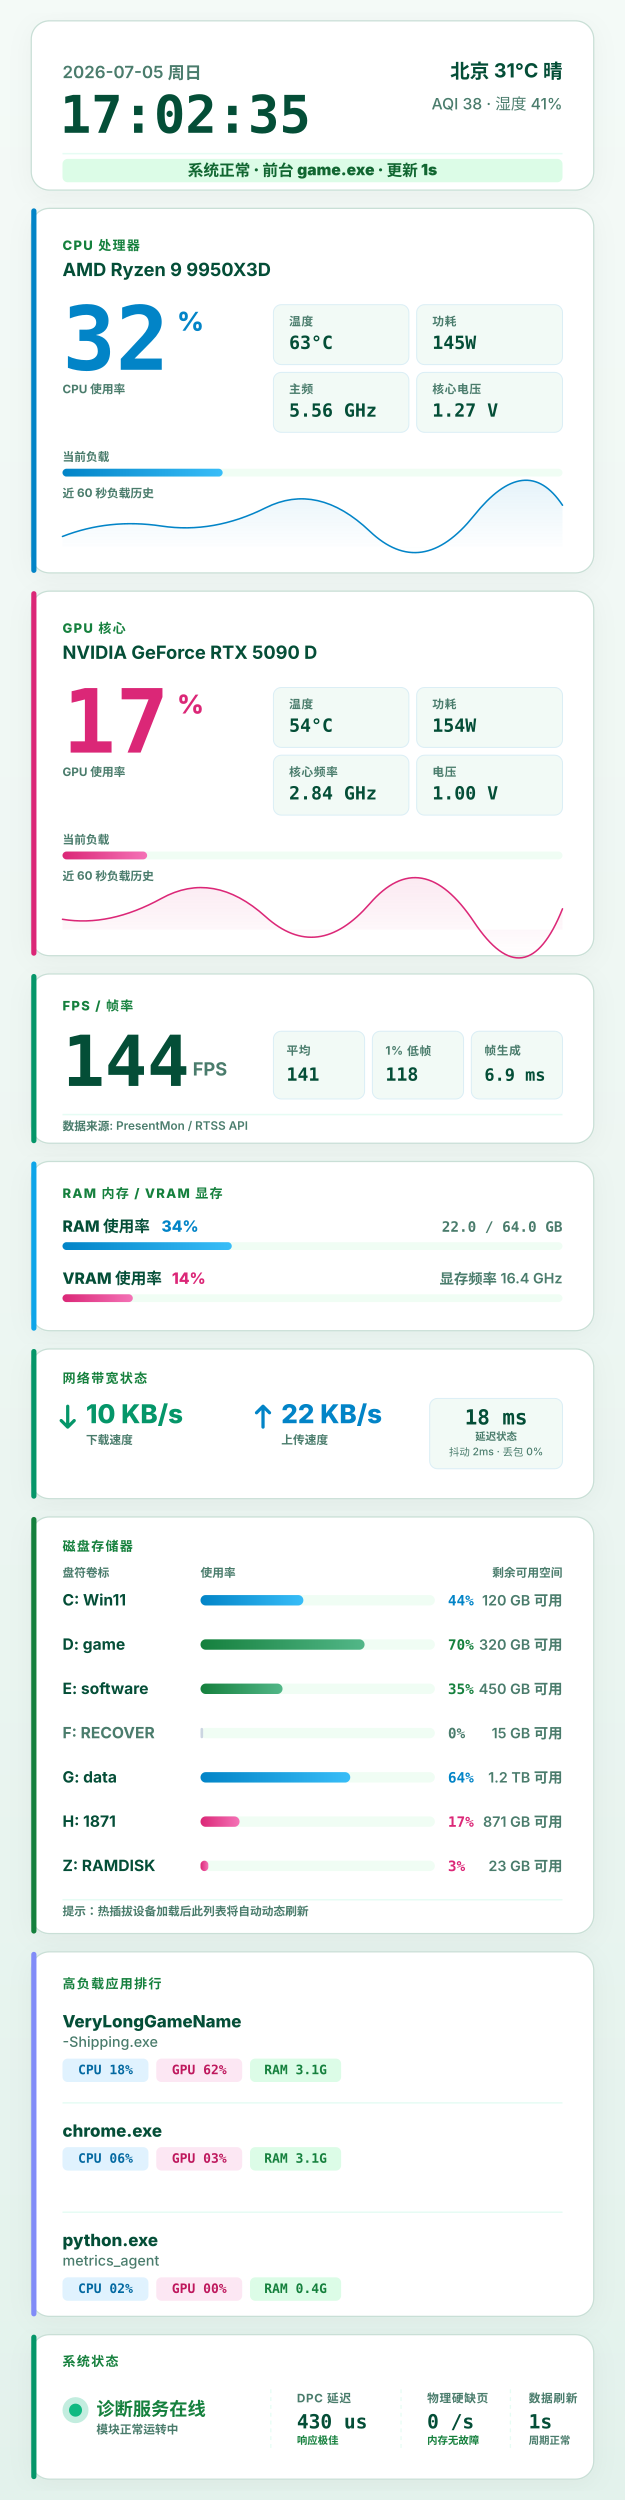
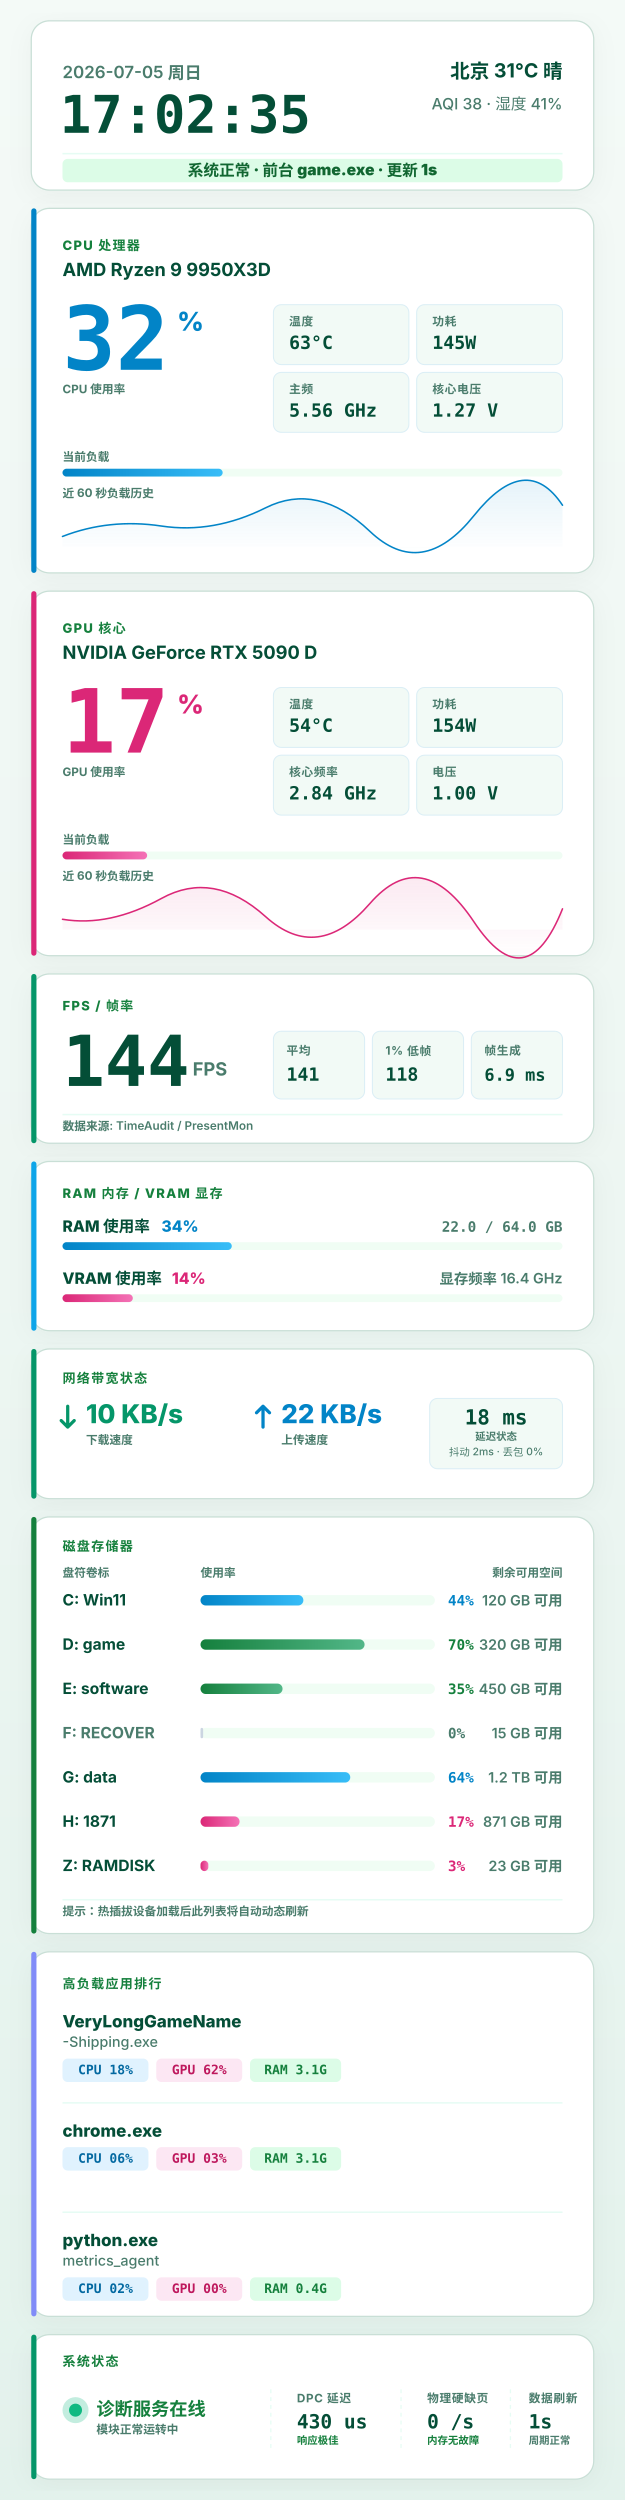
<svg xmlns="http://www.w3.org/2000/svg" viewBox="0 0 480 1920" width="480" height="1920">
  <defs>
    <linearGradient id="bg-grad" x1="0%" y1="0%" x2="0%" y2="100%">
      <stop offset="0%" stop-color="#f4faf7" />
      <stop offset="50%" stop-color="#edf6f2" />
      <stop offset="100%" stop-color="#e3f2ec" />
    </linearGradient>
    <linearGradient id="cpu-grad" x1="0%" y1="0%" x2="100%" y2="0%">
      <stop offset="0%" stop-color="#0284c7" />
      <stop offset="100%" stop-color="#38bdf8" />
    </linearGradient>
    <linearGradient id="gpu-grad" x1="0%" y1="0%" x2="100%" y2="0%">
      <stop offset="0%" stop-color="#db2777" />
      <stop offset="100%" stop-color="#f472b6" />
    </linearGradient>
    <linearGradient id="net-grad" x1="0%" y1="0%" x2="100%" y2="0%">
      <stop offset="0%" stop-color="#059669" />
      <stop offset="100%" stop-color="#34d399" />
    </linearGradient>
    <linearGradient id="disk-grad" x1="0%" y1="0%" x2="100%" y2="0%">
      <stop offset="0%" stop-color="#15803d" />
      <stop offset="100%" stop-color="#52b788" />
    </linearGradient>
    <linearGradient id="cpu-curve-grad" x1="0" y1="0" x2="0" y2="1">
      <stop offset="0%" stop-color="#0284c7" stop-opacity="0.10" />
      <stop offset="100%" stop-color="#0284c7" stop-opacity="0.00" />
    </linearGradient>
    <linearGradient id="gpu-curve-grad" x1="0" y1="0" x2="0" y2="1">
      <stop offset="0%" stop-color="#db2777" stop-opacity="0.10" />
      <stop offset="100%" stop-color="#db2777" stop-opacity="0.00" />
    </linearGradient>
    <filter id="mint-shadow" x="-8%" y="-8%" width="116%" height="116%">
      <feDropShadow dx="0" dy="4" stdDeviation="10" flood-color="#022c1e" flood-opacity="0.04" />
    </filter>
  </defs>
  <style>
    .font-sans { font-family: 'Inter', -apple-system, 'Segoe UI', 'PingFang SC', sans-serif; }
    .font-mono { font-family: 'JetBrains Mono', 'Segoe UI Mono', monospace; font-variant-numeric: tabular-nums; }
    
    /* 克制的边框、阴影与留白 */
    .card-bg { fill: #ffffff; rx: 14px; stroke: #c9dfd6; stroke-width: 1px; filter: url(#mint-shadow); }
    .title-sec { font-size: 10px; font-weight: 800; fill: #15803d; letter-spacing: 1px; }
    .mini-panel { fill: #f2faf6; stroke: #dbeef5; stroke-width: 0.8px; rx: 6px; }
    
    /* 核心文字样式 */
    .text-val { font-size: 14px; font-weight: 700; fill: #044e37; }
    .text-lbl { font-size: 9px; font-weight: 700; fill: #4a7c6c; letter-spacing: 0.5px; }
    .text-unit { font-size: 11px; font-weight: 600; fill: #4a7c6c; }
  </style>
  <rect width="480" height="1920" fill="url(#bg-grad)" />
  <g id="header-group" transform="translate(24, 16)">
    <rect width="432" height="130" class="card-bg" />
    <text x="24" y="44" class="font-sans" font-size="13" font-weight="600" fill="#4a7c6c" id="header-date">2026-07-05 周日</text>
    <text x="22" y="86" class="font-mono" font-size="40" font-weight="800" fill="#044e37" id="header-time">17:02:35</text>
    <text x="408" y="44" text-anchor="end" class="font-sans" font-size="15" font-weight="700" fill="#044e37" id="header-weather">北京 31°C 晴</text>
    <text x="408" y="68" text-anchor="end" class="font-sans" font-size="12" font-weight="500" fill="#4a7c6c" id="header-aqi">AQI 38 · 湿度 41%</text>
    <line x1="24" y1="102" x2="408" y2="102" stroke="#e6fcf4" stroke-width="1.2" />
    <rect x="24" y="106" width="384" height="18" rx="4" fill="#dcfce7" />
    <text x="216" y="119" text-anchor="middle" class="font-sans" font-size="12" font-weight="900" fill="#116631" id="header-status-strip">系统正常  ·  前台 game.exe  ·  更新 1s</text>
  </g>
  <g id="cpu-group" transform="translate(24, 160)">
    <rect width="432" height="280" class="card-bg" />
    <rect x="0" y="0" width="4" height="280" rx="2" fill="#0284c7" />
    <text x="24" y="32" class="font-sans title-sec">CPU 处理器</text>
    <text x="24" y="52" class="font-sans" font-size="14" font-weight="700" fill="#044e37" id="cpu-model">AMD Ryzen 9 9950X3D</text>
    <text x="24" y="124" class="font-mono" font-size="68" font-weight="800" fill="#0284c7" id="cpu-usage">32</text>
    <text x="112" y="94" class="font-sans" font-size="20" font-weight="800" fill="#0284c7">%</text>
    <text x="24" y="142" class="font-sans" font-size="9" font-weight="700" fill="#4a7c6c">CPU 使用率</text>
    <g transform="translate(186, 74)">
      <rect width="104" height="46" class="mini-panel" />
      <text x="12" y="16" class="font-sans text-lbl">温度</text>
      <text x="12" y="34" class="font-mono text-val" id="cpu-temp">63°C</text>
    </g>
    <g transform="translate(296, 74)">
      <rect width="112" height="46" class="mini-panel" />
      <text x="12" y="16" class="font-sans text-lbl">功耗</text>
      <text x="12" y="34" class="font-mono text-val" id="cpu-power">145W</text>
    </g>
    <g transform="translate(186, 126)">
      <rect width="104" height="46" class="mini-panel" />
      <text x="12" y="16" class="font-sans text-lbl">主频</text>
      <text x="12" y="34" class="font-mono text-val" id="cpu-clock">5.56 GHz</text>
    </g>
    <g transform="translate(296, 126)">
      <rect width="112" height="46" class="mini-panel" />
      <text x="12" y="16" class="font-sans text-lbl">核心电压</text>
      <text x="12" y="34" class="font-mono text-val" id="cpu-vcore">1.27 V</text>
    </g>
    <text x="24" y="194" class="font-sans" font-size="9" font-weight="700" fill="#4a7c6c">当前负载</text>
    <rect x="24" y="200" width="384" height="6" rx="3" fill="#f0fdf4" />
    <rect x="24" y="200" width="123" height="6" rx="3" fill="url(#cpu-grad)" id="cpu-bar" />
    <text x="24" y="222" class="font-sans" font-size="9" font-weight="700" fill="#4a7c6c">近 60 秒负载历史</text>
    <path d="M 24 252 Q 60 238 100 244 T 180 230 T 260 248 T 340 236 T 408 228 L 408 260 L 24 260 Z" fill="url(#cpu-curve-grad)" />
    <path d="M 24 252 Q 60 238 100 244 T 180 230 T 260 248 T 340 236 T 408 228" fill="none" stroke="#0284c7" stroke-width="1.2" stroke-linecap="round" id="cpu-curve" />
  </g>
  <g id="gpu-group" transform="translate(24, 454)">
    <rect width="432" height="280" class="card-bg" />
    <rect x="0" y="0" width="4" height="280" rx="2" fill="#db2777" />
    <text x="24" y="32" class="font-sans title-sec">GPU 核心</text>
    <text x="24" y="52" class="font-sans" font-size="14" font-weight="700" fill="#044e37" id="gpu-model">NVIDIA GeForce RTX 5090 D</text>
    <text x="24" y="124" class="font-mono" font-size="68" font-weight="800" fill="#db2777" id="gpu-usage">17</text>
    <text x="112" y="94" class="font-sans" font-size="20" font-weight="800" fill="#db2777">%</text>
    <text x="24" y="142" class="font-sans" font-size="9" font-weight="700" fill="#4a7c6c">GPU 使用率</text>
    <g transform="translate(186, 74)">
      <rect width="104" height="46" class="mini-panel" />
      <text x="12" y="16" class="font-sans text-lbl">温度</text>
      <text x="12" y="34" class="font-mono text-val" id="gpu-temp">54°C</text>
    </g>
    <g transform="translate(296, 74)">
      <rect width="112" height="46" class="mini-panel" />
      <text x="12" y="16" class="font-sans text-lbl">功耗</text>
      <text x="12" y="34" class="font-mono text-val" id="gpu-power">154W</text>
    </g>
    <g transform="translate(186, 126)">
      <rect width="104" height="46" class="mini-panel" />
      <text x="12" y="16" class="font-sans text-lbl">核心频率</text>
      <text x="12" y="34" class="font-mono text-val" id="gpu-clock">2.84 GHz</text>
    </g>
    <g transform="translate(296, 126)">
      <rect width="112" height="46" class="mini-panel" />
      <text x="12" y="16" class="font-sans text-lbl">电压</text>
      <text x="12" y="34" class="font-mono text-val" id="gpu-volt">1.00 V</text>
    </g>
    <text x="24" y="194" class="font-sans" font-size="9" font-weight="700" fill="#4a7c6c">当前负载</text>
    <rect x="24" y="200" width="384" height="6" rx="3" fill="#f0fdf4" />
    <rect x="24" y="200" width="65" height="6" rx="3" fill="url(#gpu-grad)" id="gpu-bar" />
    <text x="24" y="222" class="font-sans" font-size="9" font-weight="700" fill="#4a7c6c">近 60 秒负载历史</text>
    <path d="M 24 252 Q 60 258 100 236 T 180 250 T 260 240 T 340 254 T 408 244 L 408 260 L 24 260 Z" fill="url(#gpu-curve-grad)" />
    <path d="M 24 252 Q 60 258 100 236 T 180 250 T 260 240 T 340 254 T 408 244" fill="none" stroke="#db2777" stroke-width="1.2" stroke-linecap="round" id="gpu-curve" />
  </g>
  <g id="fps-group" transform="translate(24, 748)">
    <rect width="432" height="130" class="card-bg" />
    <rect x="0" y="0" width="4" height="130" rx="2" fill="#059669" />
    <text x="24" y="28" class="font-sans title-sec">FPS / 帧率</text>
    <text x="24" y="86" class="font-mono" font-size="54" font-weight="800" fill="#044e37" id="fps-current">144</text>
    <text x="124" y="78" class="font-sans" font-size="14" font-weight="700" fill="#4a7c6c">FPS</text>
    <g transform="translate(186, 44)">
      <rect width="70" height="52" class="mini-panel" />
      <text x="10" y="18" class="font-sans text-lbl">平均</text>
      <text x="10" y="38" class="font-mono text-val" id="fps-avg">141</text>
    </g>
    <g transform="translate(262, 44)">
      <rect width="70" height="52" class="mini-panel" />
      <text x="10" y="18" class="font-sans text-lbl" fill="#be185d">1% 低帧</text>
      <text x="10" y="38" class="font-mono text-val" fill="#be185d" id="fps-low">118</text>
    </g>
    <g transform="translate(338, 44)">
      <rect width="70" height="52" class="mini-panel" />
      <text x="10" y="18" class="font-sans text-lbl">帧生成</text>
      <text x="10" y="38" class="font-mono" font-size="13" font-weight="700" fill="#044e37" id="fps-frametime">6.9 ms</text>
    </g>
    <line x1="24" y1="108" x2="408" y2="108" stroke="#e6fcf4" stroke-width="1.2" />
-     <text x="24" y="120" class="font-sans" font-size="9" font-weight="600" fill="#4a7c6c" id="fps-tool">数据来源: PresentMon / RTSS API</text>
+     <text x="24" y="120" class="font-sans" font-size="9" font-weight="600" fill="#4a7c6c" id="fps-tool">数据来源: TimeAudit / PresentMon</text>
  </g>
  <g id="memory-group" transform="translate(24, 892)">
    <rect width="432" height="130" class="card-bg" />
    <rect x="0" y="0" width="4" height="130" rx="2" fill="#0ea5e9" />
    <text x="24" y="28" class="font-sans title-sec">RAM 内存 / VRAM 显存</text>
    <g transform="translate(24, 38)">
      <text x="0" y="16" class="font-sans" font-size="12" font-weight="800" fill="#044e37">RAM 使用率</text>
      <text x="76" y="16" class="font-sans" font-size="12" font-weight="800" fill="#0284c7" id="ram-usage">34%</text>
      <text x="384" y="16" text-anchor="end" class="font-mono text-unit" id="ram-details">22.0 / 64.0 GB</text>
      <rect x="0" y="24" width="384" height="6" rx="3" fill="#f0fdf4" />
      <rect x="0" y="24" width="130" height="6" rx="3" fill="url(#cpu-grad)" id="ram-bar" />
    </g>
    <g transform="translate(24, 78)">
      <text x="0" y="16" class="font-sans" font-size="12" font-weight="800" fill="#044e37">VRAM 使用率</text>
      <text x="84" y="16" class="font-sans" font-size="12" font-weight="800" fill="#db2777" id="vram-usage">14%</text>
      <text x="384" y="16" text-anchor="end" class="font-sans text-unit" id="vram-clock">显存频率 16.4 GHz</text>
      <rect x="0" y="24" width="384" height="6" rx="3" fill="#f0fdf4" />
      <rect x="0" y="24" width="54" height="6" rx="3" fill="url(#gpu-grad)" id="vram-bar" />
    </g>
  </g>
  <g id="network-group" transform="translate(24, 1036)">
    <rect width="432" height="115" class="card-bg" />
    <rect x="0" y="0" width="4" height="115" rx="2" fill="#059669" />
    <text x="24" y="26" class="font-sans title-sec">网络带宽状态</text>
    <path d="M 28 44 L 28 60 M 23 55 L 28 60 L 33 55" fill="none" stroke="#059669" stroke-width="2.5" stroke-linecap="round" stroke-linejoin="round" />
    <text x="42" y="57" class="font-sans" font-size="20" font-weight="800" fill="#059669" id="net-download">10 KB/s</text>
    <text x="42" y="73" class="font-sans" font-size="9" font-weight="700" fill="#4a7c6c">下载速度</text>
    <path d="M 178 60 L 178 44 M 173 49 L 178 44 L 183 49" fill="none" stroke="#0284c7" stroke-width="2.5" stroke-linecap="round" stroke-linejoin="round" />
    <text x="192" y="57" class="font-sans" font-size="20" font-weight="800" fill="#0284c7" id="net-upload">22 KB/s</text>
    <text x="192" y="73" class="font-sans" font-size="9" font-weight="700" fill="#4a7c6c">上传速度</text>
    <rect x="306" y="38" width="102" height="54" class="mini-panel" />
    <text x="357" y="58" text-anchor="middle" class="font-mono" font-size="16" font-weight="800" fill="#044e37" id="net-ping">18 ms</text>
    <text x="357" y="70" text-anchor="middle" class="font-sans" font-size="8" font-weight="700" fill="#4a7c6c">延迟状态</text>
    <text x="357" y="82" text-anchor="middle" class="font-sans" font-size="8" font-weight="500" fill="#4a7c6c" id="net-jitter">抖动 2ms · 丢包 0%</text>
  </g>
  <g id="disks-group" transform="translate(24, 1165)">
    <rect width="432" height="320" class="card-bg" />
    <rect x="0" y="0" width="4" height="320" rx="2" fill="#15803d" />
    <text x="24" y="26" class="font-sans title-sec">磁盘存储器</text>
    <text x="24" y="46" class="font-sans" font-size="9" font-weight="700" fill="#4a7c6c">盘符卷标</text>
    <text x="130" y="46" class="font-sans" font-size="9" font-weight="700" fill="#4a7c6c">使用率</text>
    <text x="408" y="46" text-anchor="end" class="font-sans" font-size="9" font-weight="700" fill="#4a7c6c">剩余可用空间</text>
    <g transform="translate(24, 52)">
      <text x="0" y="16" class="font-sans" font-size="12" font-weight="700" fill="#044e37" id="disk-c-label">C: Win11</text>
      <rect x="106" y="8" width="180" height="8" rx="4" fill="#f0fdf4" />
      <rect x="106" y="8" width="79" height="8" rx="4" fill="url(#cpu-grad)" id="disk-c-bar" />
      <text x="296" y="16" class="font-mono" font-size="11" font-weight="700" fill="#0284c7" id="disk-c-pct">44%</text>
      <text x="384" y="16" text-anchor="end" class="font-sans text-unit" id="disk-c-free">120 GB 可用</text>
    </g>
    <g transform="translate(24, 86)">
      <text x="0" y="16" class="font-sans" font-size="12" font-weight="700" fill="#044e37" id="disk-d-label">D: game</text>
      <rect x="106" y="8" width="180" height="8" rx="4" fill="#f0fdf4" />
      <rect x="106" y="8" width="126" height="8" rx="4" fill="url(#disk-grad)" id="disk-d-bar" />
      <text x="296" y="16" class="font-mono" font-size="11" font-weight="700" fill="#15803d" id="disk-d-pct">70%</text>
      <text x="384" y="16" text-anchor="end" class="font-sans text-unit" id="disk-d-free">320 GB 可用</text>
    </g>
    <g transform="translate(24, 120)">
      <text x="0" y="16" class="font-sans" font-size="12" font-weight="700" fill="#044e37" id="disk-e-label">E: software</text>
      <rect x="106" y="8" width="180" height="8" rx="4" fill="#f0fdf4" />
      <rect x="106" y="8" width="63" height="8" rx="4" fill="url(#disk-grad)" id="disk-e-bar" />
      <text x="296" y="16" class="font-mono" font-size="11" font-weight="700" fill="#15803d" id="disk-e-pct">35%</text>
      <text x="384" y="16" text-anchor="end" class="font-sans text-unit" id="disk-e-free">450 GB 可用</text>
    </g>
    <g transform="translate(24, 154)">
      <text x="0" y="16" class="font-sans" font-size="12" font-weight="700" fill="#4a7c6c" id="disk-f-label">F: RECOVER</text>
      <rect x="106" y="8" width="180" height="8" rx="4" fill="#f0fdf4" />
      <rect x="106" y="8" width="2" height="8" rx="1" fill="#cbd5e1" id="disk-f-bar" />
      <text x="296" y="16" class="font-mono" font-size="11" font-weight="700" fill="#4a7c6c" id="disk-f-pct">0%</text>
      <text x="384" y="16" text-anchor="end" class="font-sans text-unit" id="disk-f-free">15 GB 可用</text>
    </g>
    <g transform="translate(24, 188)">
      <text x="0" y="16" class="font-sans" font-size="12" font-weight="700" fill="#044e37" id="disk-g-label">G: data</text>
      <rect x="106" y="8" width="180" height="8" rx="4" fill="#f0fdf4" />
      <rect x="106" y="8" width="115" height="8" rx="4" fill="url(#cpu-grad)" id="disk-g-bar" />
      <text x="296" y="16" class="font-mono" font-size="11" font-weight="700" fill="#0284c7" id="disk-g-pct">64%</text>
      <text x="384" y="16" text-anchor="end" class="font-sans text-unit" id="disk-g-free">1.2 TB 可用</text>
    </g>
    <g transform="translate(24, 222)">
      <text x="0" y="16" class="font-sans" font-size="12" font-weight="700" fill="#044e37" id="disk-h-label">H: 1871</text>
      <rect x="106" y="8" width="180" height="8" rx="4" fill="#f0fdf4" />
      <rect x="106" y="8" width="30" height="8" rx="4" fill="url(#gpu-grad)" id="disk-h-bar" />
      <text x="296" y="16" class="font-mono" font-size="11" font-weight="700" fill="#db2777" id="disk-h-pct">17%</text>
      <text x="384" y="16" text-anchor="end" class="font-sans text-unit" id="disk-h-free">871 GB 可用</text>
    </g>
    <g transform="translate(24, 256)">
      <text x="0" y="16" class="font-sans" font-size="12" font-weight="700" fill="#044e37" id="disk-z-label">Z: RAMDISK</text>
      <rect x="106" y="8" width="180" height="8" rx="4" fill="#f0fdf4" />
      <rect x="106" y="8" width="6" height="8" rx="3" fill="url(#gpu-grad)" id="disk-z-bar" />
      <text x="296" y="16" class="font-mono" font-size="11" font-weight="700" fill="#db2777" id="disk-z-pct">3%</text>
      <text x="384" y="16" text-anchor="end" class="font-sans text-unit" id="disk-z-free">23 GB 可用</text>
    </g>
    <line x1="24" y1="294" x2="408" y2="294" stroke="#e6fcf4" stroke-width="1.2" />
    <text x="24" y="306" class="font-sans" font-size="9" font-weight="600" fill="#4a7c6c">提示：热插拔设备加载后此列表将自动动态刷新</text>
  </g>
  <g id="apps-group" transform="translate(24, 1499)">
    <rect width="432" height="280" class="card-bg" />
    <rect x="0" y="0" width="4" height="280" rx="2" fill="#818cf8" />
    <text x="24" y="28" class="font-sans title-sec">高负载应用排行</text>
    <g transform="translate(24, 42)">
      <text x="0" y="16" class="font-sans" font-size="13" font-weight="800" fill="#044e37" width="384" id="app1-name">
        <tspan x="0" dy="0">VeryLongGameName</tspan>
        <tspan x="0" dy="15" font-size="11" font-weight="500" fill="#4a7c6c">-Shipping.exe</tspan>
      </text>
      <g transform="translate(0, 40)">
        <rect width="66" height="18" rx="4" fill="#e0f2fe" />
        <text x="33" y="12" text-anchor="middle" class="font-mono" font-size="10" font-weight="800" fill="#0369a1" id="app1-cpu">CPU 18%</text>
      </g>
      <g transform="translate(72, 40)">
        <rect width="66" height="18" rx="4" fill="#fce7f3" />
        <text x="33" y="12" text-anchor="middle" class="font-mono" font-size="10" font-weight="800" fill="#be185d" id="app1-gpu">GPU 62%</text>
      </g>
      <g transform="translate(144, 40)">
        <rect width="70" height="18" rx="4" fill="#dcfce7" />
        <text x="35" y="12" text-anchor="middle" class="font-mono" font-size="10" font-weight="800" fill="#15803d" id="app1-ram">RAM 3.1G</text>
      </g>
    </g>
    <line x1="24" y1="116" x2="408" y2="116" stroke="#e6fcf4" stroke-width="1.2" />
    <g transform="translate(24, 126)">
      <text x="0" y="16" class="font-sans" font-size="13" font-weight="800" fill="#044e37" id="app2-name">chrome.exe</text>
      <g transform="translate(0, 24)">
        <rect width="66" height="18" rx="4" fill="#e0f2fe" />
        <text x="33" y="12" text-anchor="middle" class="font-mono" font-size="10" font-weight="800" fill="#0369a1" id="app2-cpu">CPU 06%</text>
      </g>
      <g transform="translate(72, 24)">
        <rect width="66" height="18" rx="4" fill="#fce7f3" />
        <text x="33" y="12" text-anchor="middle" class="font-mono" font-size="10" font-weight="800" fill="#be185d" id="app2-gpu">GPU 03%</text>
      </g>
      <g transform="translate(144, 24)">
        <rect width="70" height="18" rx="4" fill="#dcfce7" />
        <text x="35" y="12" text-anchor="middle" class="font-mono" font-size="10" font-weight="800" fill="#15803d" id="app2-ram">RAM 3.1G</text>
      </g>
    </g>
    <line x1="24" y1="200" x2="408" y2="200" stroke="#e6fcf4" stroke-width="1.2" />
    <g transform="translate(24, 210)">
      <text x="0" y="16" class="font-sans" font-size="13" font-weight="800" fill="#044e37" id="app3-name">
        <tspan x="0" dy="0">python.exe</tspan>
        <tspan x="0" dy="15" font-size="11" font-weight="500" fill="#4a7c6c">metrics_agent</tspan>
      </text>
      <g transform="translate(0, 40)">
        <rect width="66" height="18" rx="4" fill="#e0f2fe" />
        <text x="33" y="12" text-anchor="middle" class="font-mono" font-size="10" font-weight="800" fill="#0369a1" id="app3-cpu">CPU 02%</text>
      </g>
      <g transform="translate(72, 40)">
        <rect width="66" height="18" rx="4" fill="#fce7f3" />
        <text x="33" y="12" text-anchor="middle" class="font-mono" font-size="10" font-weight="800" fill="#be185d" id="app3-gpu">GPU 00%</text>
      </g>
      <g transform="translate(144, 40)">
        <rect width="70" height="18" rx="4" fill="#dcfce7" />
        <text x="35" y="12" text-anchor="middle" class="font-mono" font-size="10" font-weight="800" fill="#15803d" id="app3-ram">RAM 0.4G</text>
      </g>
    </g>
  </g>
  <g id="health-group" transform="translate(24, 1793)">
    <rect width="432" height="111" class="card-bg" />
    <rect x="0" y="0" width="4" height="111" rx="2" fill="#059669" />
    <text x="24" y="24" class="font-sans title-sec">系统状态</text>
    <g transform="translate(24, 38)">
      <circle cx="10" cy="20" r="5" fill="#10b981" />
      <circle cx="10" cy="20" r="10" fill="#10b981" opacity="0.25">
        <animate attributeName="r" values="5;11;5" dur="3s" repeatCount="indefinite" />
        <animate attributeName="opacity" values="0.3;0;0.3" dur="3s" repeatCount="indefinite" />
      </circle>
      <text x="26" y="24" class="font-sans" font-size="14" font-weight="800" fill="#15803d" id="health-status">诊断服务在线</text>
      <text x="26" y="38" class="font-sans" font-size="9" font-weight="700" fill="#4a7c6c">模块正常运转中</text>
    </g>
    <line x1="184" y1="42" x2="184" y2="88" stroke="#e6fcf4" stroke-width="1" stroke-dasharray="3 3" />
    <g transform="translate(204, 38)">
      <text x="0" y="14" class="font-sans text-lbl">DPC 延迟</text>
      <text x="0" y="34" class="font-mono" font-size="15" font-weight="800" fill="#044e37" id="health-dpc">430 us</text>
      <text x="0" y="46" class="font-sans" font-size="8" font-weight="600" fill="#15803d">响应极佳</text>
    </g>
    <line x1="284" y1="42" x2="284" y2="88" stroke="#e6fcf4" stroke-width="1" stroke-dasharray="3 3" />
    <g transform="translate(304, 38)">
      <text x="0" y="14" class="font-sans text-lbl">物理硬缺页</text>
      <text x="0" y="34" class="font-mono" font-size="15" font-weight="800" fill="#044e37" id="health-pagefault">0 /s</text>
      <text x="0" y="46" class="font-sans" font-size="8" font-weight="600" fill="#15803d">内存无故障</text>
    </g>
    <line x1="368" y1="42" x2="368" y2="88" stroke="#e6fcf4" stroke-width="1" stroke-dasharray="3 3" />
    <g transform="translate(382, 38)">
      <text x="0" y="14" class="font-sans text-lbl">数据刷新</text>
      <text x="0" y="34" class="font-mono" font-size="15" font-weight="800" fill="#044e37" id="health-refresh">1s</text>
      <text x="0" y="46" class="font-sans" font-size="8" font-weight="600" fill="#4a7c6c">周期正常</text>
    </g>
  </g>
</svg>
